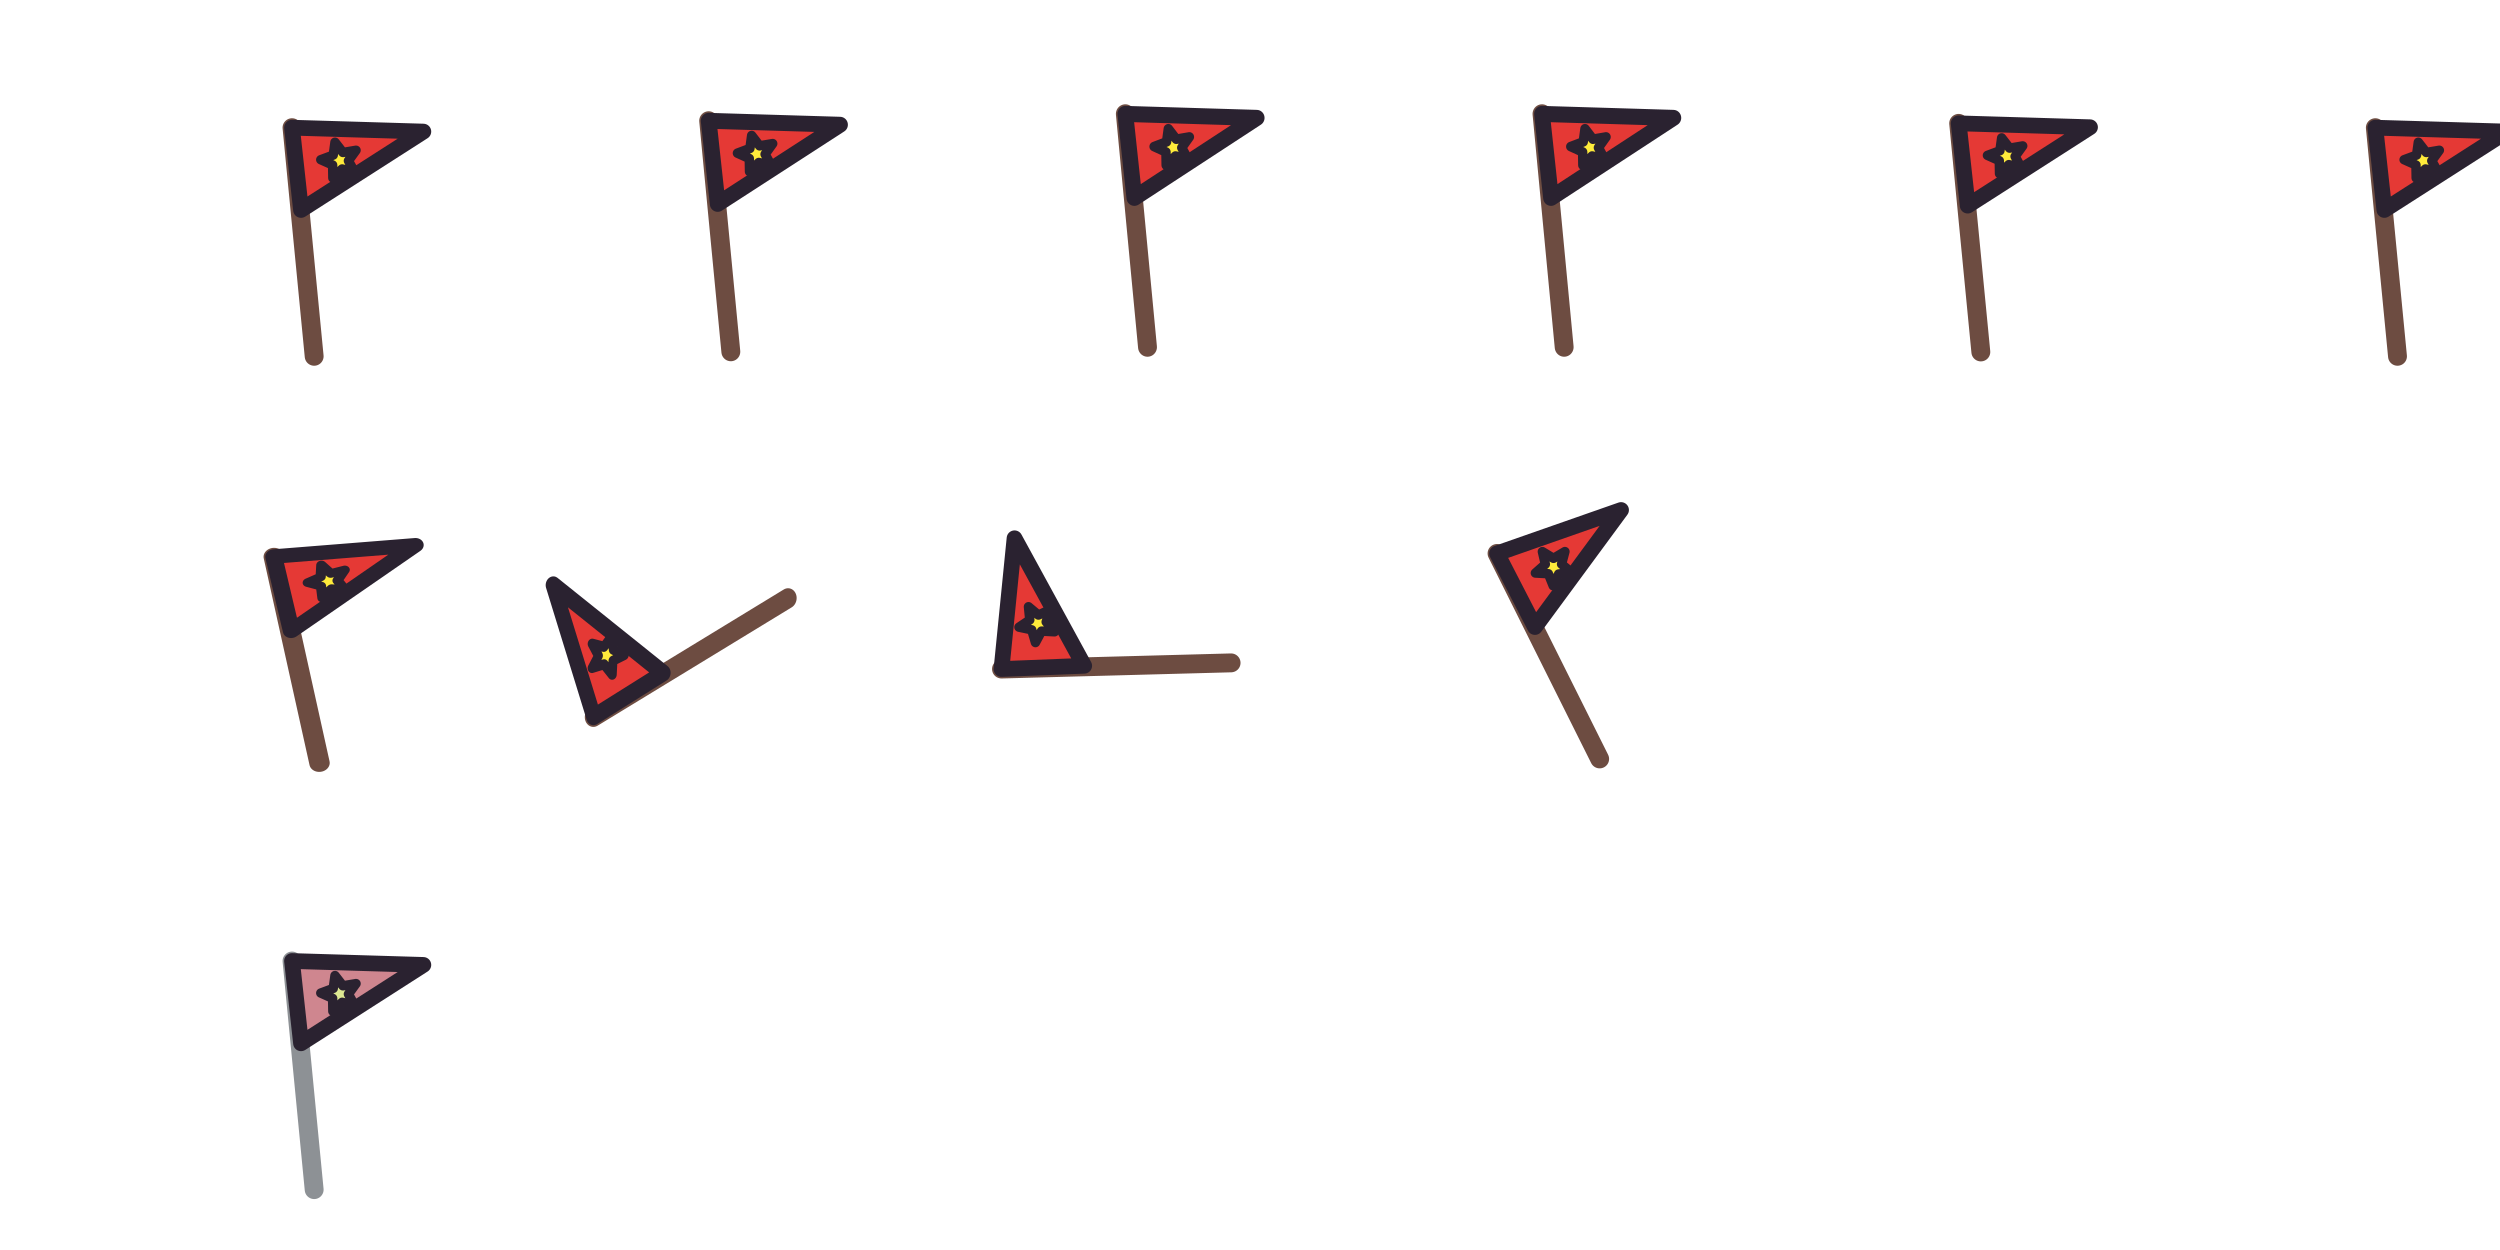
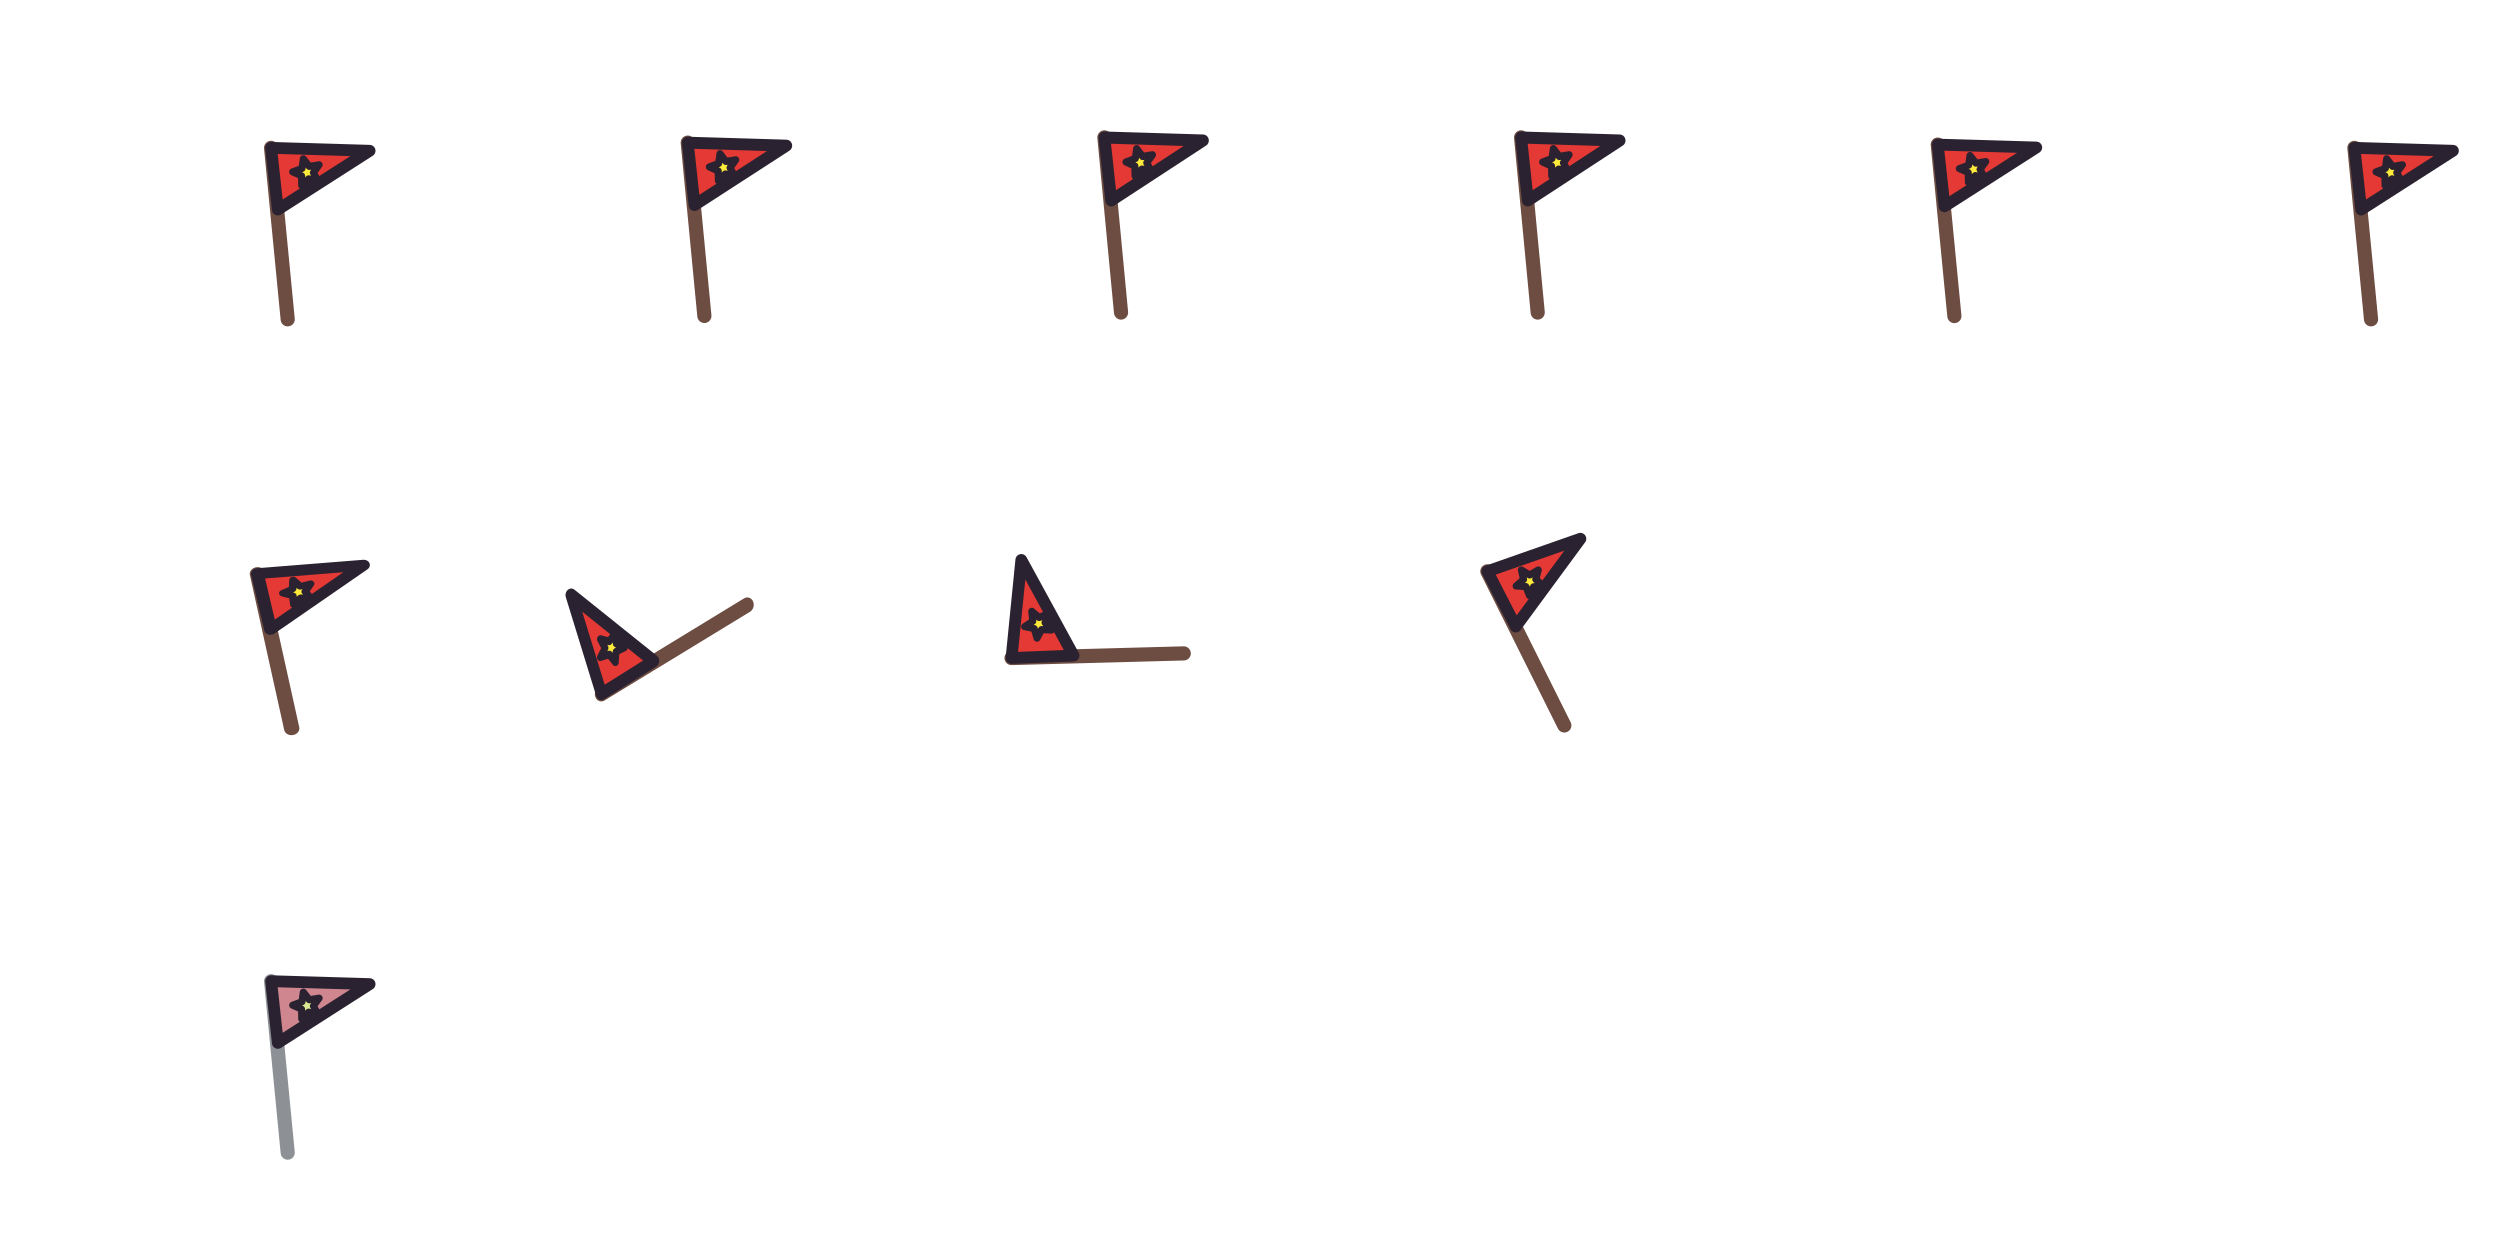
- <svg xmlns="http://www.w3.org/2000/svg" width="576" height="288" viewBox="0 0 576 288">
-   <g transform="translate(0 0)">
+ <svg xmlns="http://www.w3.org/2000/svg" width="768" height="384" viewBox="0 0 768 384">
+   <g transform="translate(16 16)">
    <g transform="translate(48 88) rotate(0) scale(1 1) translate(-48 -88)">
      <g transform="rotate(-15 67 62)">
        <g transform="translate(67 77) scale(1.45)">
          <path d="M0,4 L6,-32" fill="none" stroke="#6d4c41" stroke-width="3" stroke-linejoin="round" stroke-linecap="round" />
          <path d="M6,-32 L26,-26 L4,-19 Z" fill="#e53935" stroke="#2a2230" stroke-width="2.5" stroke-linejoin="round" stroke-linecap="round" />
          <polygon points="12.0,-28.0 12.8,-26.1 14.9,-25.9 13.3,-24.6 13.8,-22.6 12.0,-23.6 10.2,-22.6 10.7,-24.6 9.1,-25.9 11.2,-26.1" fill="#ffeb3b" stroke="#2a2230" stroke-width="1.5" stroke-linejoin="round" />
        </g>
      </g>
    </g>
  </g>
-   <g transform="translate(96 0)">
+   <g transform="translate(144 16)">
    <g transform="translate(48 87) rotate(0) scale(1 1.01) translate(-48 -88)">
      <g transform="rotate(-15 67 62)">
        <g transform="translate(67 77) scale(1.45)">
          <path d="M0,4 L6,-32" fill="none" stroke="#6d4c41" stroke-width="3" stroke-linejoin="round" stroke-linecap="round" />
          <path d="M6,-32 L26,-26 L4,-19 Z" fill="#e53935" stroke="#2a2230" stroke-width="2.5" stroke-linejoin="round" stroke-linecap="round" />
          <polygon points="12.0,-28.0 12.8,-26.1 14.9,-25.9 13.3,-24.6 13.8,-22.6 12.0,-23.6 10.2,-22.6 10.7,-24.6 9.1,-25.9 11.2,-26.1" fill="#ffeb3b" stroke="#2a2230" stroke-width="1.5" stroke-linejoin="round" />
        </g>
      </g>
    </g>
  </g>
-   <g transform="translate(192 0)">
+   <g transform="translate(272 16)">
    <g transform="translate(48 86) rotate(0) scale(1 1.02) translate(-48 -88)">
      <g transform="rotate(-15 67 62)">
        <g transform="translate(67 77) scale(1.45)">
          <path d="M0,4 L6,-32" fill="none" stroke="#6d4c41" stroke-width="3" stroke-linejoin="round" stroke-linecap="round" />
          <path d="M6,-32 L26,-26 L4,-19 Z" fill="#e53935" stroke="#2a2230" stroke-width="2.5" stroke-linejoin="round" stroke-linecap="round" />
          <polygon points="12.0,-28.0 12.8,-26.1 14.9,-25.9 13.3,-24.6 13.8,-22.6 12.0,-23.6 10.2,-22.6 10.7,-24.6 9.1,-25.9 11.2,-26.1" fill="#ffeb3b" stroke="#2a2230" stroke-width="1.5" stroke-linejoin="round" />
        </g>
      </g>
    </g>
  </g>
-   <g transform="translate(288 0)">
+   <g transform="translate(400 16)">
    <g transform="translate(48 86) rotate(0) scale(1 1.02) translate(-48 -88)">
      <g transform="rotate(-15 67 62)">
        <g transform="translate(67 77) scale(1.45)">
          <path d="M0,4 L6,-32" fill="none" stroke="#6d4c41" stroke-width="3" stroke-linejoin="round" stroke-linecap="round" />
          <path d="M6,-32 L26,-26 L4,-19 Z" fill="#e53935" stroke="#2a2230" stroke-width="2.5" stroke-linejoin="round" stroke-linecap="round" />
          <polygon points="12.0,-28.0 12.8,-26.1 14.9,-25.9 13.3,-24.6 13.8,-22.6 12.0,-23.6 10.2,-22.6 10.7,-24.6 9.1,-25.9 11.2,-26.1" fill="#ffeb3b" stroke="#2a2230" stroke-width="1.5" stroke-linejoin="round" />
        </g>
      </g>
    </g>
  </g>
-   <g transform="translate(384 0)">
+   <g transform="translate(528 16)">
    <g transform="translate(48 87) rotate(0) scale(1 1) translate(-48 -88)">
      <g transform="rotate(-15 67 62)">
        <g transform="translate(67 77) scale(1.45)">
          <path d="M0,4 L6,-32" fill="none" stroke="#6d4c41" stroke-width="3" stroke-linejoin="round" stroke-linecap="round" />
          <path d="M6,-32 L26,-26 L4,-19 Z" fill="#e53935" stroke="#2a2230" stroke-width="2.5" stroke-linejoin="round" stroke-linecap="round" />
          <polygon points="12.0,-28.0 12.8,-26.1 14.9,-25.9 13.3,-24.6 13.8,-22.6 12.0,-23.6 10.2,-22.6 10.7,-24.6 9.1,-25.9 11.2,-26.1" fill="#ffeb3b" stroke="#2a2230" stroke-width="1.5" stroke-linejoin="round" />
        </g>
      </g>
    </g>
  </g>
-   <g transform="translate(480 0)">
+   <g transform="translate(656 16)">
    <g transform="translate(48 88) rotate(0) scale(1 1) translate(-48 -88)">
      <g transform="rotate(-15 67 62)">
        <g transform="translate(67 77) scale(1.45)">
          <path d="M0,4 L6,-32" fill="none" stroke="#6d4c41" stroke-width="3" stroke-linejoin="round" stroke-linecap="round" />
          <path d="M6,-32 L26,-26 L4,-19 Z" fill="#e53935" stroke="#2a2230" stroke-width="2.5" stroke-linejoin="round" stroke-linecap="round" />
          <polygon points="12.0,-28.0 12.8,-26.1 14.9,-25.9 13.3,-24.6 13.8,-22.6 12.0,-23.6 10.2,-22.6 10.7,-24.6 9.1,-25.9 11.2,-26.1" fill="#ffeb3b" stroke="#2a2230" stroke-width="1.5" stroke-linejoin="round" />
        </g>
      </g>
    </g>
  </g>
-   <g transform="translate(0 96)">
+   <g transform="translate(16 144)">
    <g transform="translate(48 88) rotate(-6) scale(1.08 0.92) translate(-48 -88)">
      <g transform="rotate(-15 67 62)">
        <g transform="translate(67 77) scale(1.45)">
          <path d="M0,4 L6,-32" fill="none" stroke="#6d4c41" stroke-width="3" stroke-linejoin="round" stroke-linecap="round" />
          <path d="M6,-32 L26,-26 L4,-19 Z" fill="#e53935" stroke="#2a2230" stroke-width="2.5" stroke-linejoin="round" stroke-linecap="round" />
          <polygon points="12.0,-28.0 12.8,-26.1 14.9,-25.9 13.3,-24.6 13.8,-22.6 12.0,-23.6 10.2,-22.6 10.7,-24.6 9.1,-25.9 11.2,-26.1" fill="#ffeb3b" stroke="#2a2230" stroke-width="1.5" stroke-linejoin="round" />
        </g>
      </g>
    </g>
  </g>
-   <g transform="translate(96 96)">
+   <g transform="translate(144 144)">
    <g transform="translate(48 81) rotate(8) scale(0.94 1.08) translate(-48 -88)">
      <g transform="rotate(-135 67 62)">
        <g transform="translate(67 77) scale(1.45)">
          <path d="M0,4 L6,-32" fill="none" stroke="#6d4c41" stroke-width="3" stroke-linejoin="round" stroke-linecap="round" />
          <path d="M6,-32 L26,-26 L4,-19 Z" fill="#e53935" stroke="#2a2230" stroke-width="2.5" stroke-linejoin="round" stroke-linecap="round" />
          <polygon points="12.0,-28.0 12.8,-26.1 14.9,-25.9 13.3,-24.6 13.8,-22.6 12.0,-23.6 10.2,-22.6 10.7,-24.6 9.1,-25.9 11.2,-26.1" fill="#ffeb3b" stroke="#2a2230" stroke-width="1.5" stroke-linejoin="round" />
        </g>
      </g>
    </g>
  </g>
-   <g transform="translate(192 96)">
+   <g transform="translate(272 144)">
    <g transform="translate(48 83) rotate(10) scale(1 1) translate(-48 -88)">
      <g transform="rotate(-111 67 62)">
        <g transform="translate(67 77) scale(1.45)">
          <path d="M0,4 L6,-32" fill="none" stroke="#6d4c41" stroke-width="3" stroke-linejoin="round" stroke-linecap="round" />
          <path d="M6,-32 L26,-26 L4,-19 Z" fill="#e53935" stroke="#2a2230" stroke-width="2.5" stroke-linejoin="round" stroke-linecap="round" />
          <polygon points="12.0,-28.0 12.8,-26.1 14.9,-25.9 13.3,-24.6 13.8,-22.6 12.0,-23.6 10.2,-22.6 10.7,-24.6 9.1,-25.9 11.2,-26.1" fill="#ffeb3b" stroke="#2a2230" stroke-width="1.5" stroke-linejoin="round" />
        </g>
      </g>
    </g>
  </g>
-   <g transform="translate(288 96)">
+   <g transform="translate(400 144)">
    <g transform="translate(48 87) rotate(3) scale(1 1) translate(-48 -88)">
      <g transform="rotate(-39 67 62)">
        <g transform="translate(67 77) scale(1.45)">
          <path d="M0,4 L6,-32" fill="none" stroke="#6d4c41" stroke-width="3" stroke-linejoin="round" stroke-linecap="round" />
          <path d="M6,-32 L26,-26 L4,-19 Z" fill="#e53935" stroke="#2a2230" stroke-width="2.5" stroke-linejoin="round" stroke-linecap="round" />
          <polygon points="12.0,-28.0 12.8,-26.1 14.9,-25.9 13.3,-24.6 13.8,-22.6 12.0,-23.6 10.2,-22.6 10.7,-24.6 9.1,-25.9 11.2,-26.1" fill="#ffeb3b" stroke="#2a2230" stroke-width="1.5" stroke-linejoin="round" />
        </g>
      </g>
    </g>
  </g>
-   <g transform="translate(0 192)">
+   <g transform="translate(16 272)">
    <g transform="translate(48 88) rotate(0) scale(1 1) translate(-48 -88)">
      <g transform="rotate(-15 67 62)">
        <g transform="translate(67 77) scale(1.45)">
          <path d="M0,4 L6,-32" fill="none" stroke="#8d9195" stroke-width="3" stroke-linejoin="round" stroke-linecap="round" />
          <path d="M6,-32 L26,-26 L4,-19 Z" fill="#cf868f" stroke="#2a2230" stroke-width="2.5" stroke-linejoin="round" stroke-linecap="round" />
          <polygon points="12.0,-28.0 12.8,-26.1 14.9,-25.9 13.3,-24.6 13.8,-22.6 12.0,-23.6 10.2,-22.6 10.7,-24.6 9.1,-25.9 11.2,-26.1" fill="#dde892" stroke="#2a2230" stroke-width="1.5" stroke-linejoin="round" />
        </g>
      </g>
    </g>
  </g>
</svg>
